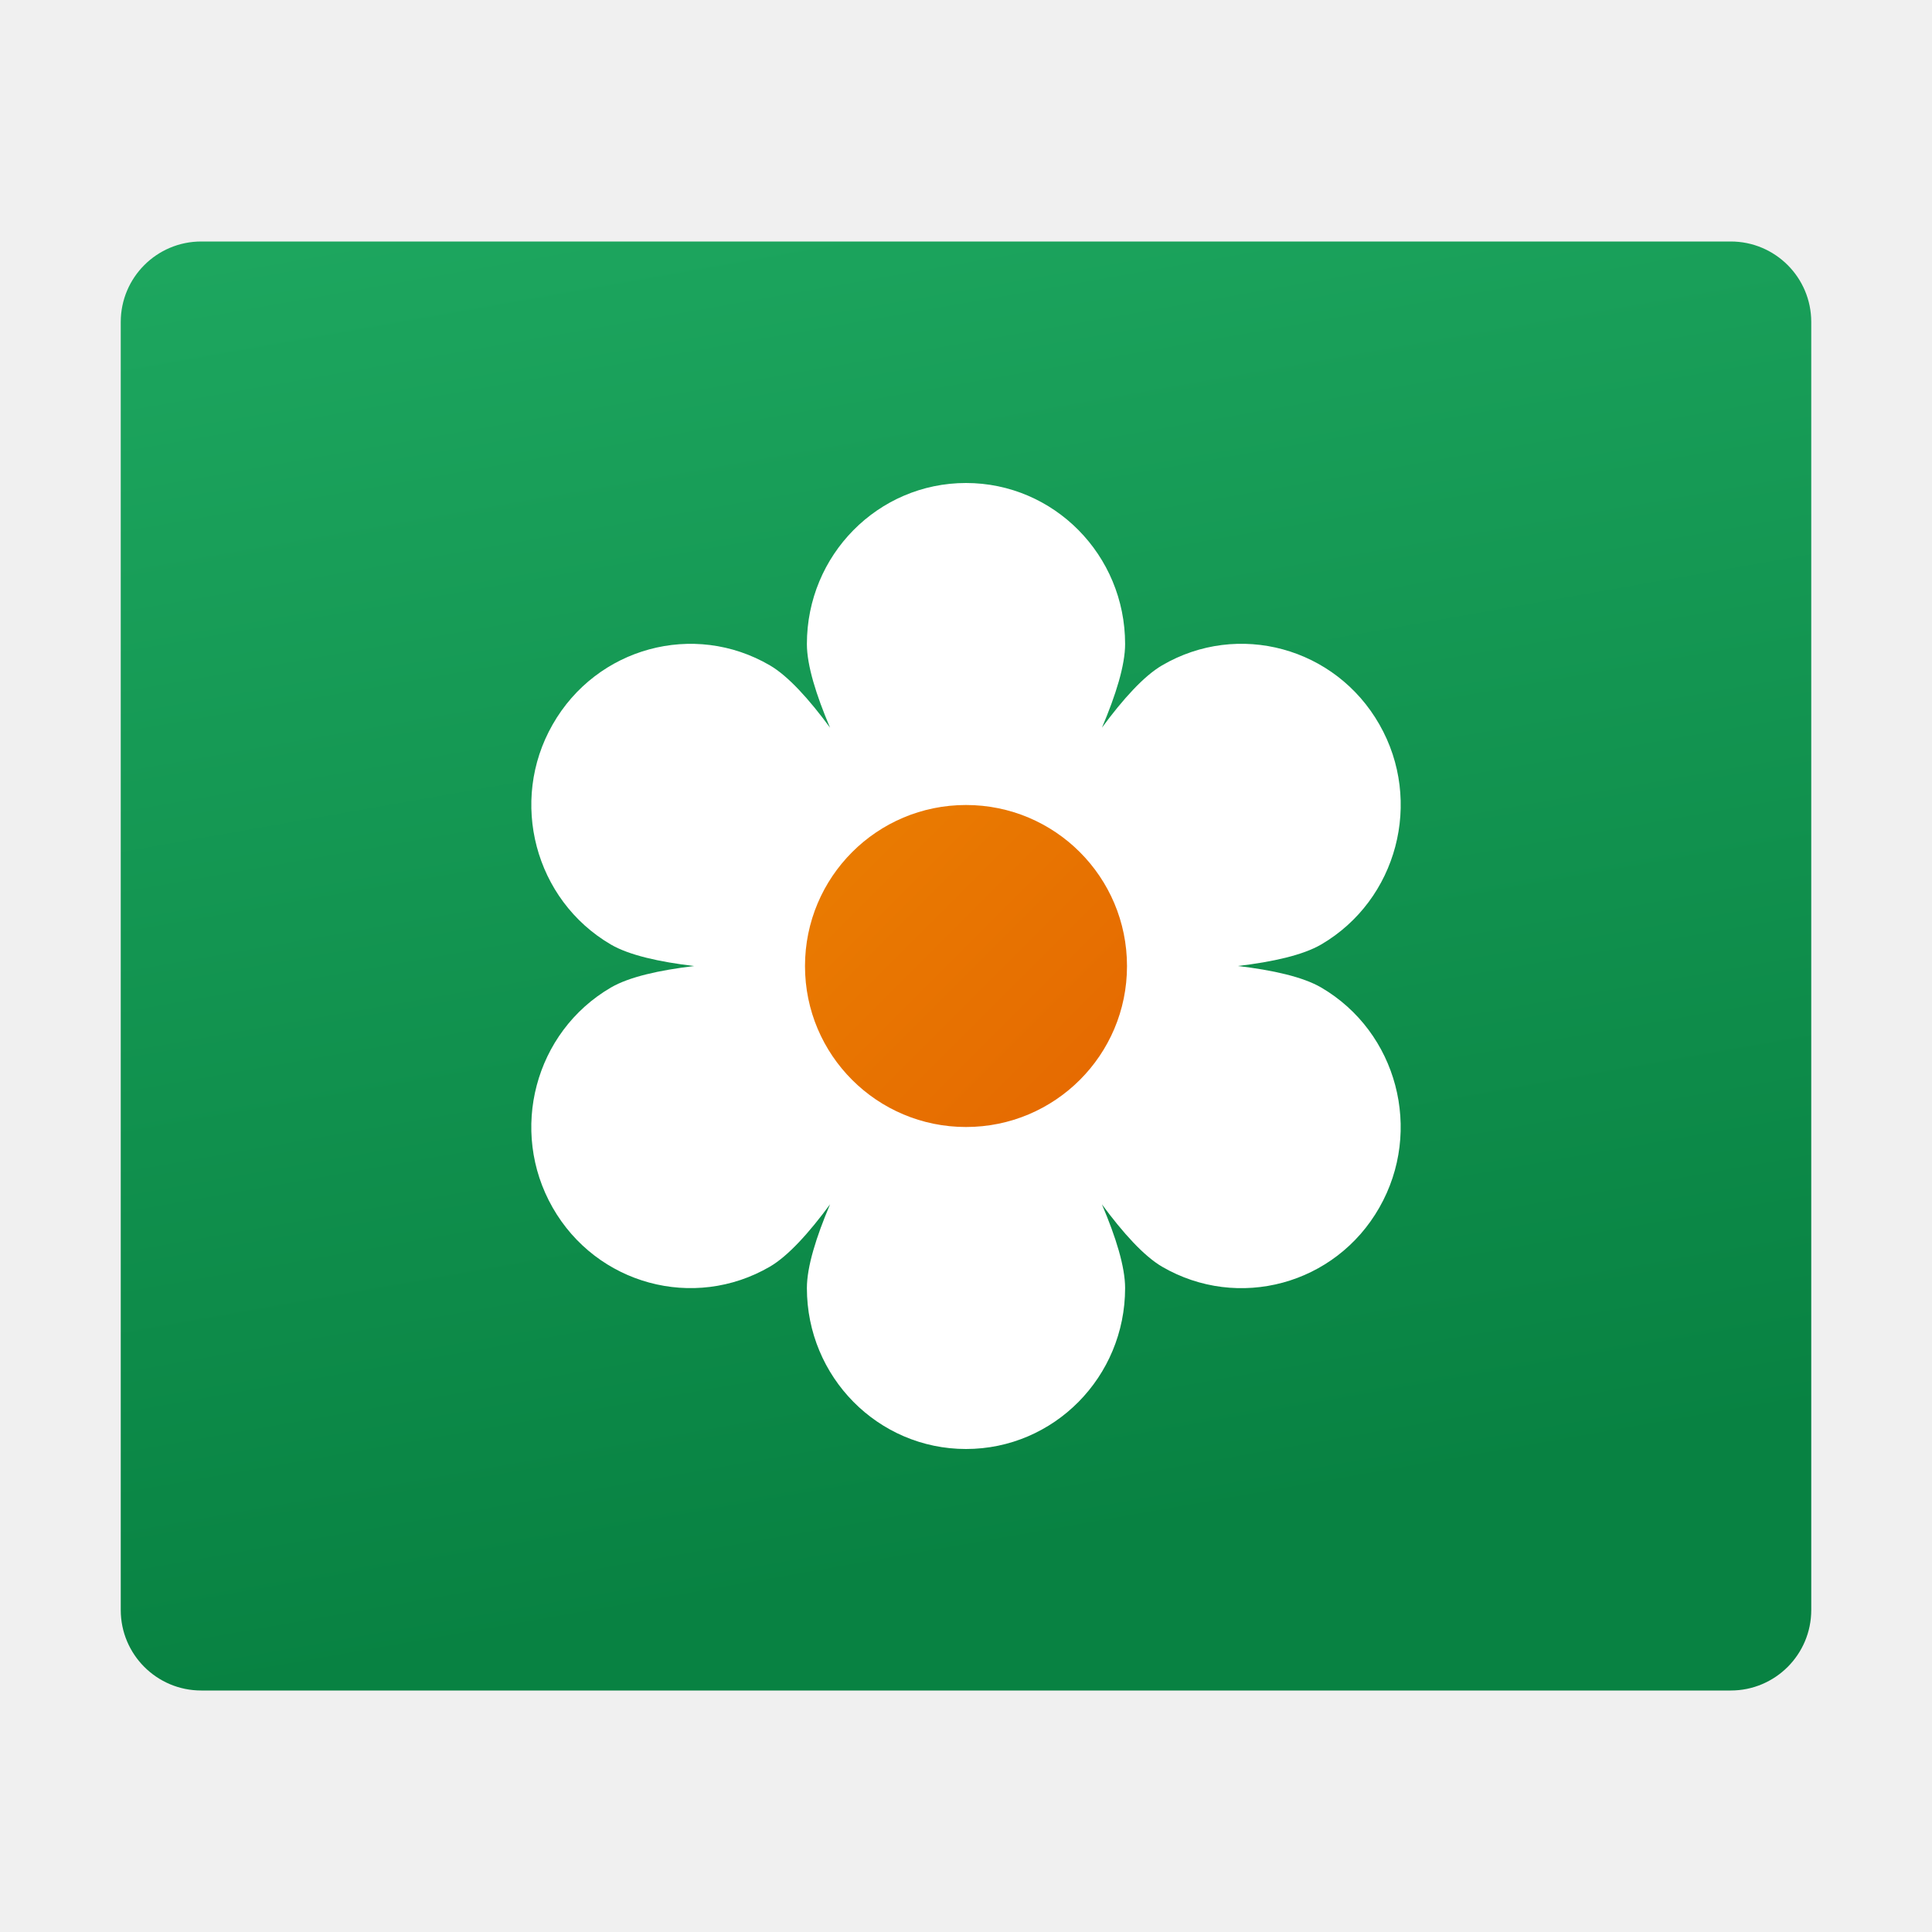
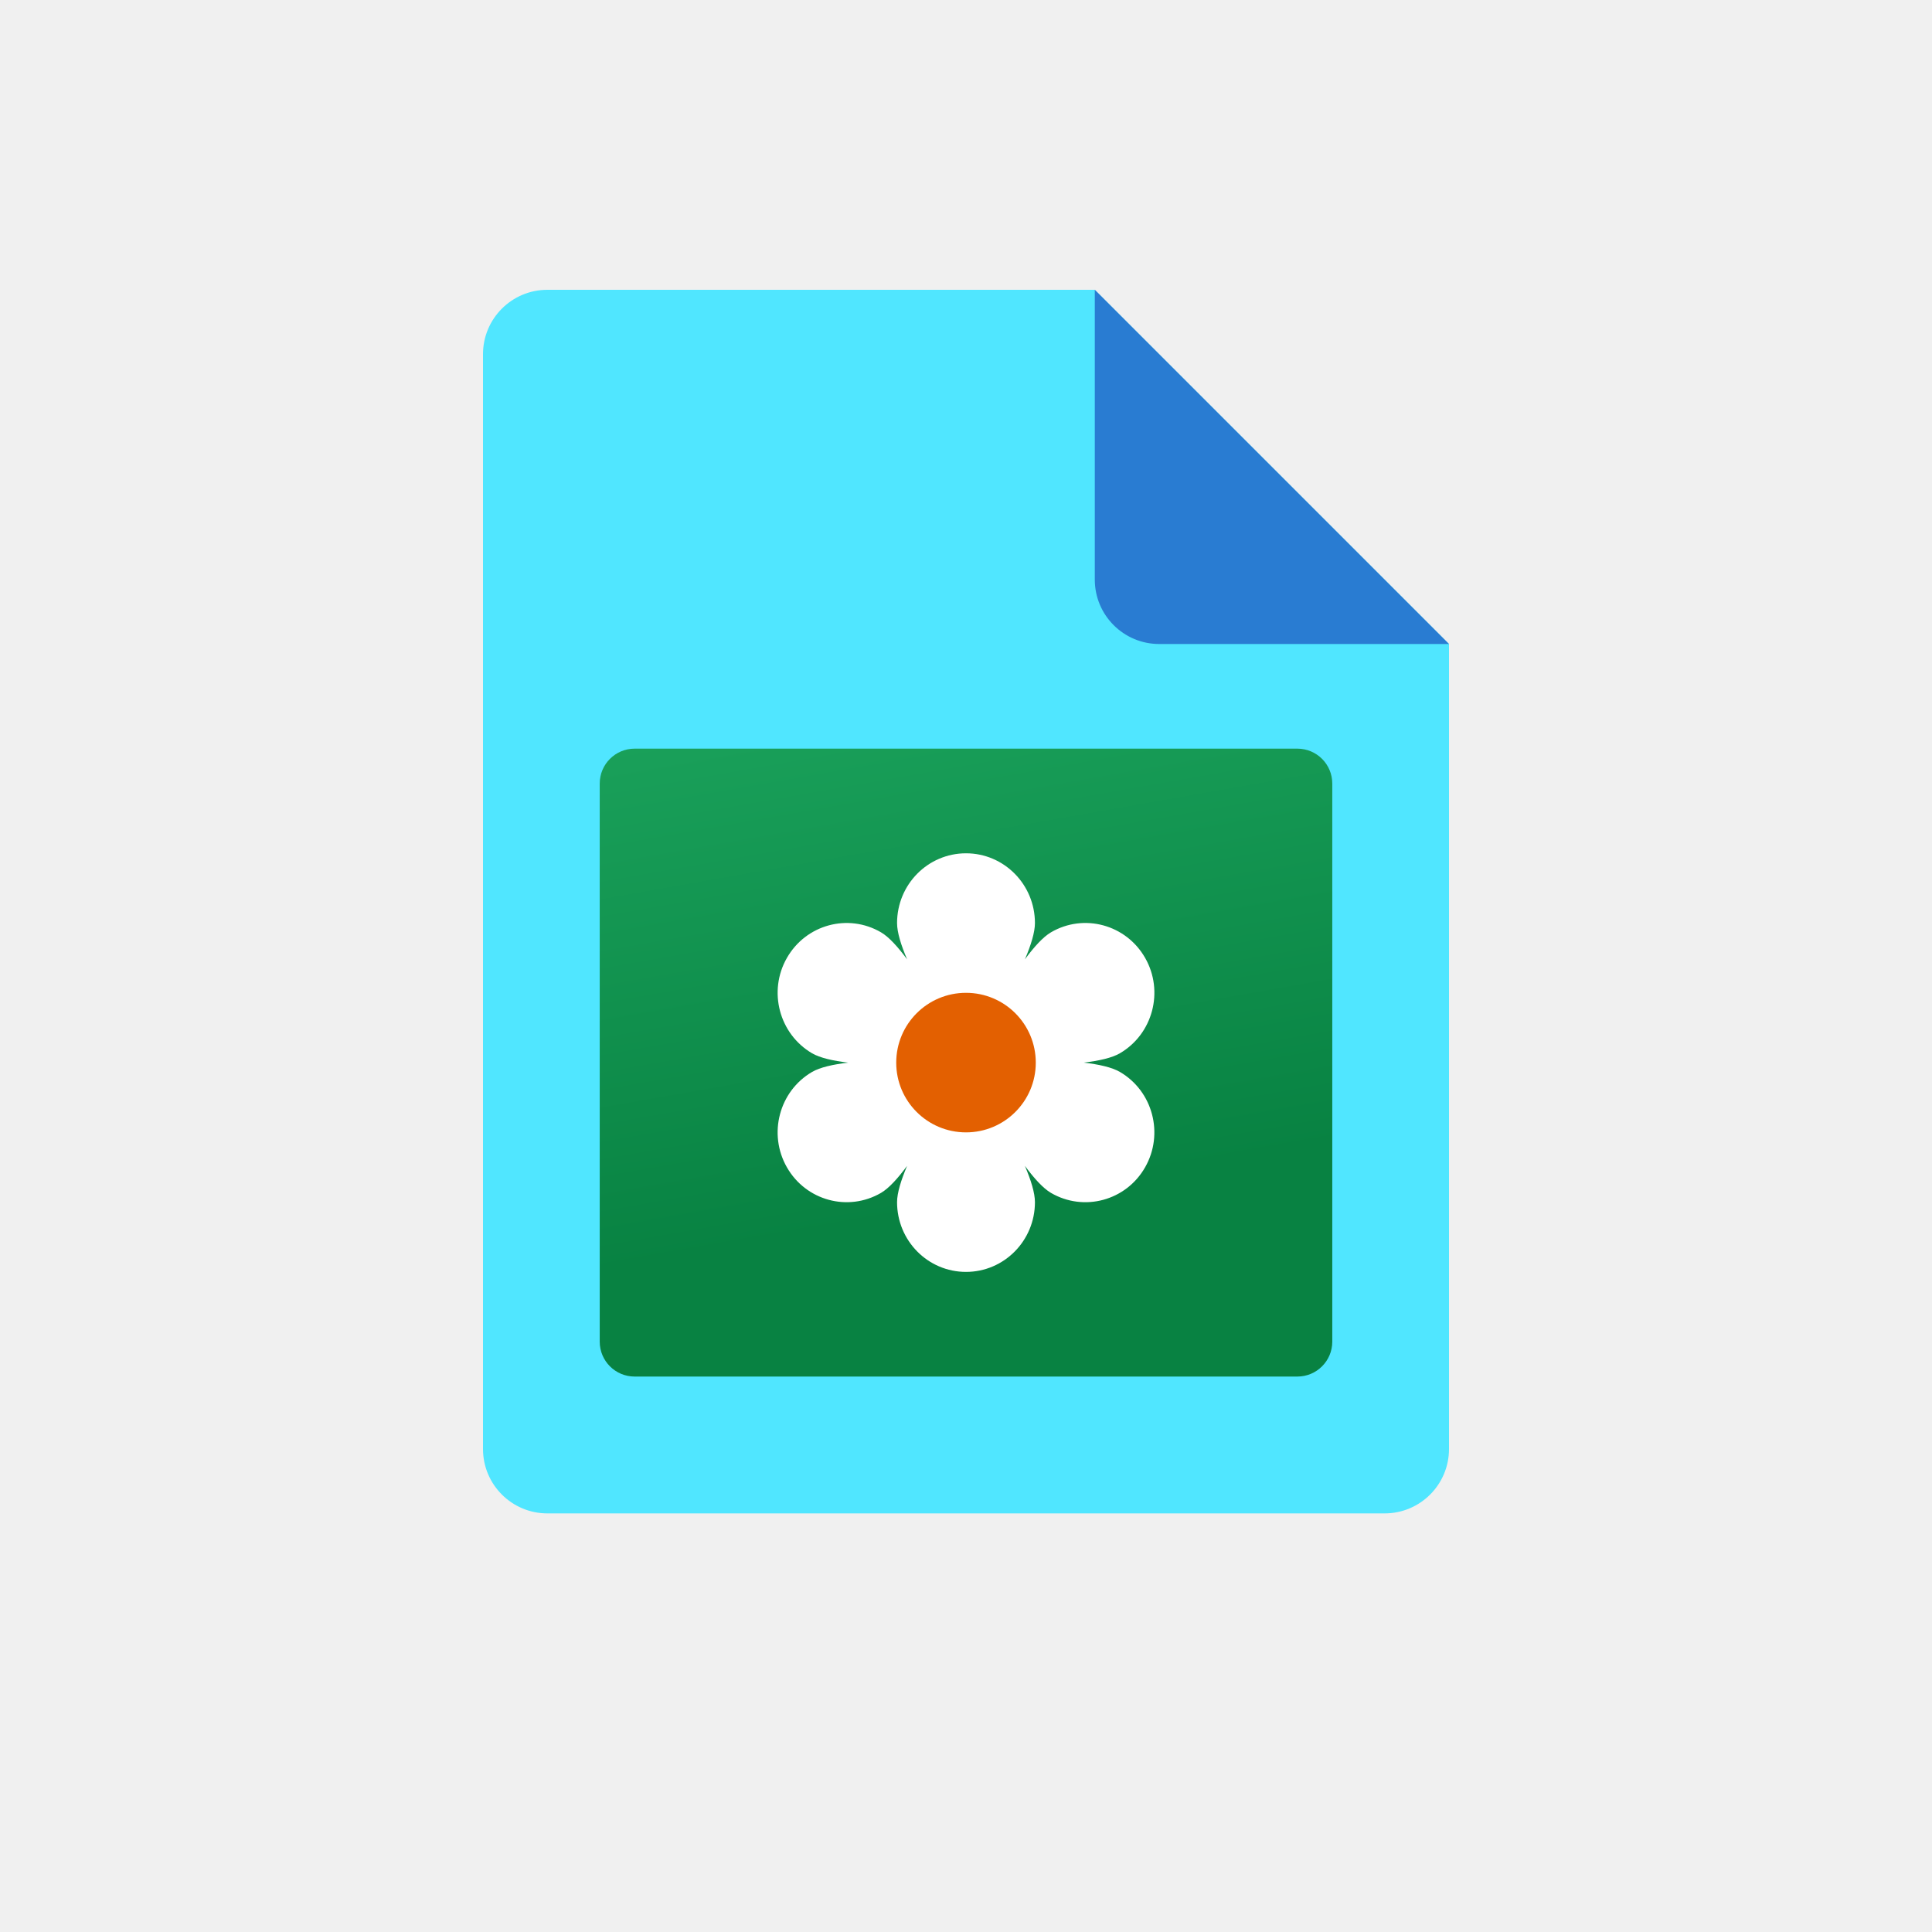
- <svg xmlns="http://www.w3.org/2000/svg" xmlns:xlink="http://www.w3.org/1999/xlink" width="48px" height="48px" viewBox="0 0 48 48" version="1.1">
+ <svg xmlns="http://www.w3.org/2000/svg" xmlns:xlink="http://www.w3.org/1999/xlink" width="60px" height="60px" viewBox="0 0 60 60" version="1.1">
  <defs>
-     <linearGradient gradientUnits="userSpaceOnUse" x1="17.344" y1="-2.737" x2="24.656" y2="38.737" id="gradient_1">
+     <linearGradient gradientUnits="userSpaceOnUse" x1="0.529" y1="10.472" x2="5.6" y2="5.4" id="gradient_1">
+       <stop offset="0%" stop-color="#3079D6" />
+       <stop offset="100%" stop-color="#297CD2" />
+     </linearGradient>
+     <linearGradient gradientUnits="userSpaceOnUse" x1="7.77" y1="-4.733" x2="11.73" y2="17.733" id="gradient_2">
      <stop offset="0%" stop-color="#21AD64" />
      <stop offset="100%" stop-color="#088242" />
    </linearGradient>
-     <linearGradient gradientUnits="userSpaceOnUse" x1="-9.94" y1="-9.94" x2="30.777" y2="30.777" id="gradient_2">
+     <linearGradient gradientUnits="userSpaceOnUse" x1="-16.217" y1="-16.217" x2="5.838" y2="5.838" id="gradient_3">
      <stop offset="0%" stop-color="#FED100" />
      <stop offset="100%" stop-color="#E36001" />
    </linearGradient>
    <path d="M0 0L48 0L48 48L0 48L0 0Z" id="path_1" />
    <clipPath id="mask_1">
      <use xlink:href="#path_1" />
    </clipPath>
  </defs>
-   <g id="Large-Icons-Icon">
+   <g id="File-Icon-2" transform="translate(6 4)">
    <path d="M0 0L48 0L48 48L0 48L0 0Z" id="Background" fill="#FFFFFF" fill-opacity="0" fill-rule="evenodd" stroke="none" />
-     <path d="M43 6L5 6C3.895 6 3 6.895 3 8L3 40C3 41.105 3.895 42 5 42L43 42C44.105 42 45 41.105 45 40L45 8C45 6.895 44.105 6 43 6L43 6Z" id="Shape" fill="url(#gradient_1)" stroke="none" />
-     <path d="M32.825 24.535C32.371 24.27 31.623 24.103 30.755 24C31.623 23.897 32.371 23.73 32.825 23.465C34.715 22.359 35.361 19.907 34.271 18C33.18 16.084 30.762 15.426 28.871 16.531C28.417 16.797 27.9 17.369 27.378 18.078C27.723 17.267 27.953 16.529 27.953 16C27.953 13.79 26.184 12 24 12C21.815 12 20.047 13.789 20.047 16C20.047 16.53 20.277 17.268 20.623 18.08C20.1 17.37 19.584 16.798 19.13 16.532C17.24 15.427 14.822 16.084 13.73 18.001C12.64 19.908 13.286 22.359 15.176 23.466C15.63 23.731 16.378 23.898 17.246 24.001C16.378 24.104 15.63 24.271 15.176 24.536C13.285 25.64 12.64 28.09 13.729 30C14.821 31.916 17.239 32.569 19.129 31.469C19.583 31.203 20.1 30.63 20.623 29.92C20.278 30.733 20.047 31.471 20.047 32.002C20.047 34.211 21.815 36 24 36C26.184 36 27.953 34.211 27.953 32.002C27.953 31.472 27.723 30.734 27.377 29.922C27.9 30.631 28.416 31.203 28.87 31.47C30.761 32.57 33.179 31.918 34.27 30.001C35.36 28.09 34.715 25.64 32.825 24.535L32.825 24.535Z" id="Shape" fill="#FFFFFF" stroke="none" />
-     <path d="M28 24.003C28 26.211 26.211 28 24 28C21.789 28 20 26.211 20 24.003C20 21.789 21.789 20 24 20C26.211 20 28 21.789 28 24.003" id="Shape" fill="url(#gradient_2)" stroke="none" />
+     <path d="M39 16L39 41C39 42.105 38.105 43 37 43L11 43C9.895 43 9 42.105 9 41L9 7C9 5.895 9.895 5 11 5L28 5L39 16L39 16Z" id="Shape" fill="#50E6FF" stroke="none" />
+     <path d="M28 5L28 14C28 15.105 28.895 16 30 16L39 16L28 5L28 5Z" id="Shape" fill="url(#gradient_1)" stroke="none" />
+   </g>
+   <g id="svg-2" transform="translate(17 20)">
+     <g id="Large-Icons-Icon">
+       <path d="M0 0L26 0L26 26L0 26L0 0L0 0Z" id="Background" fill="#FFFFFF" fill-opacity="0" fill-rule="evenodd" stroke="none" />
+       <path d="M23.292 3.25L2.708 3.25C2.11 3.25 1.625 3.735 1.625 4.333L1.625 21.667C1.625 22.265 2.11 22.75 2.708 22.75L23.292 22.75C23.89 22.75 24.375 22.265 24.375 21.667L24.375 4.333C24.375 3.735 23.89 3.25 23.292 3.25L23.292 3.25L23.292 3.25Z" id="Shape" fill="url(#gradient_2)" stroke="none" />
+       <path d="M17.78 13.29C17.534 13.146 17.129 13.056 16.659 13C17.129 12.944 17.534 12.854 17.78 12.71C18.804 12.111 19.154 10.783 18.564 9.75C17.973 8.712 16.663 8.356 15.639 8.954C15.393 9.098 15.113 9.408 14.83 9.792C15.017 9.353 15.141 8.953 15.141 8.667C15.141 7.47 14.183 6.5 13 6.5C11.816 6.5 10.859 7.469 10.859 8.667C10.859 8.954 10.983 9.354 11.171 9.793C10.887 9.409 10.608 9.099 10.362 8.955C9.338 8.356 8.029 8.712 7.437 9.751C6.847 10.784 7.197 12.111 8.22 12.711C8.466 12.854 8.871 12.945 9.342 13.001C8.871 13.056 8.466 13.147 8.22 13.29C7.196 13.888 6.847 15.215 7.437 16.25C8.028 17.288 9.338 17.642 10.361 17.046C10.607 16.902 10.887 16.591 11.171 16.207C10.984 16.647 10.859 17.047 10.859 17.334C10.859 18.531 11.816 19.5 13 19.5C14.183 19.5 15.141 18.531 15.141 17.334C15.141 17.047 15.017 16.648 14.829 16.208C15.113 16.592 15.392 16.902 15.638 17.046C16.662 17.642 17.972 17.289 18.563 16.25C19.153 15.215 18.804 13.888 17.78 13.29L17.78 13.29L17.78 13.29Z" id="Shape#1" fill="#FFFFFF" stroke="none" />
+       <path d="M15.167 13.002C15.167 14.198 14.198 15.167 13 15.167C11.802 15.167 10.833 14.198 10.833 13.002C10.833 11.802 11.802 10.833 13 10.833C14.198 10.833 15.167 11.802 15.167 13.002" id="Shape#2" fill="url(#gradient_3)" stroke="none" />
+     </g>
  </g>
</svg>
